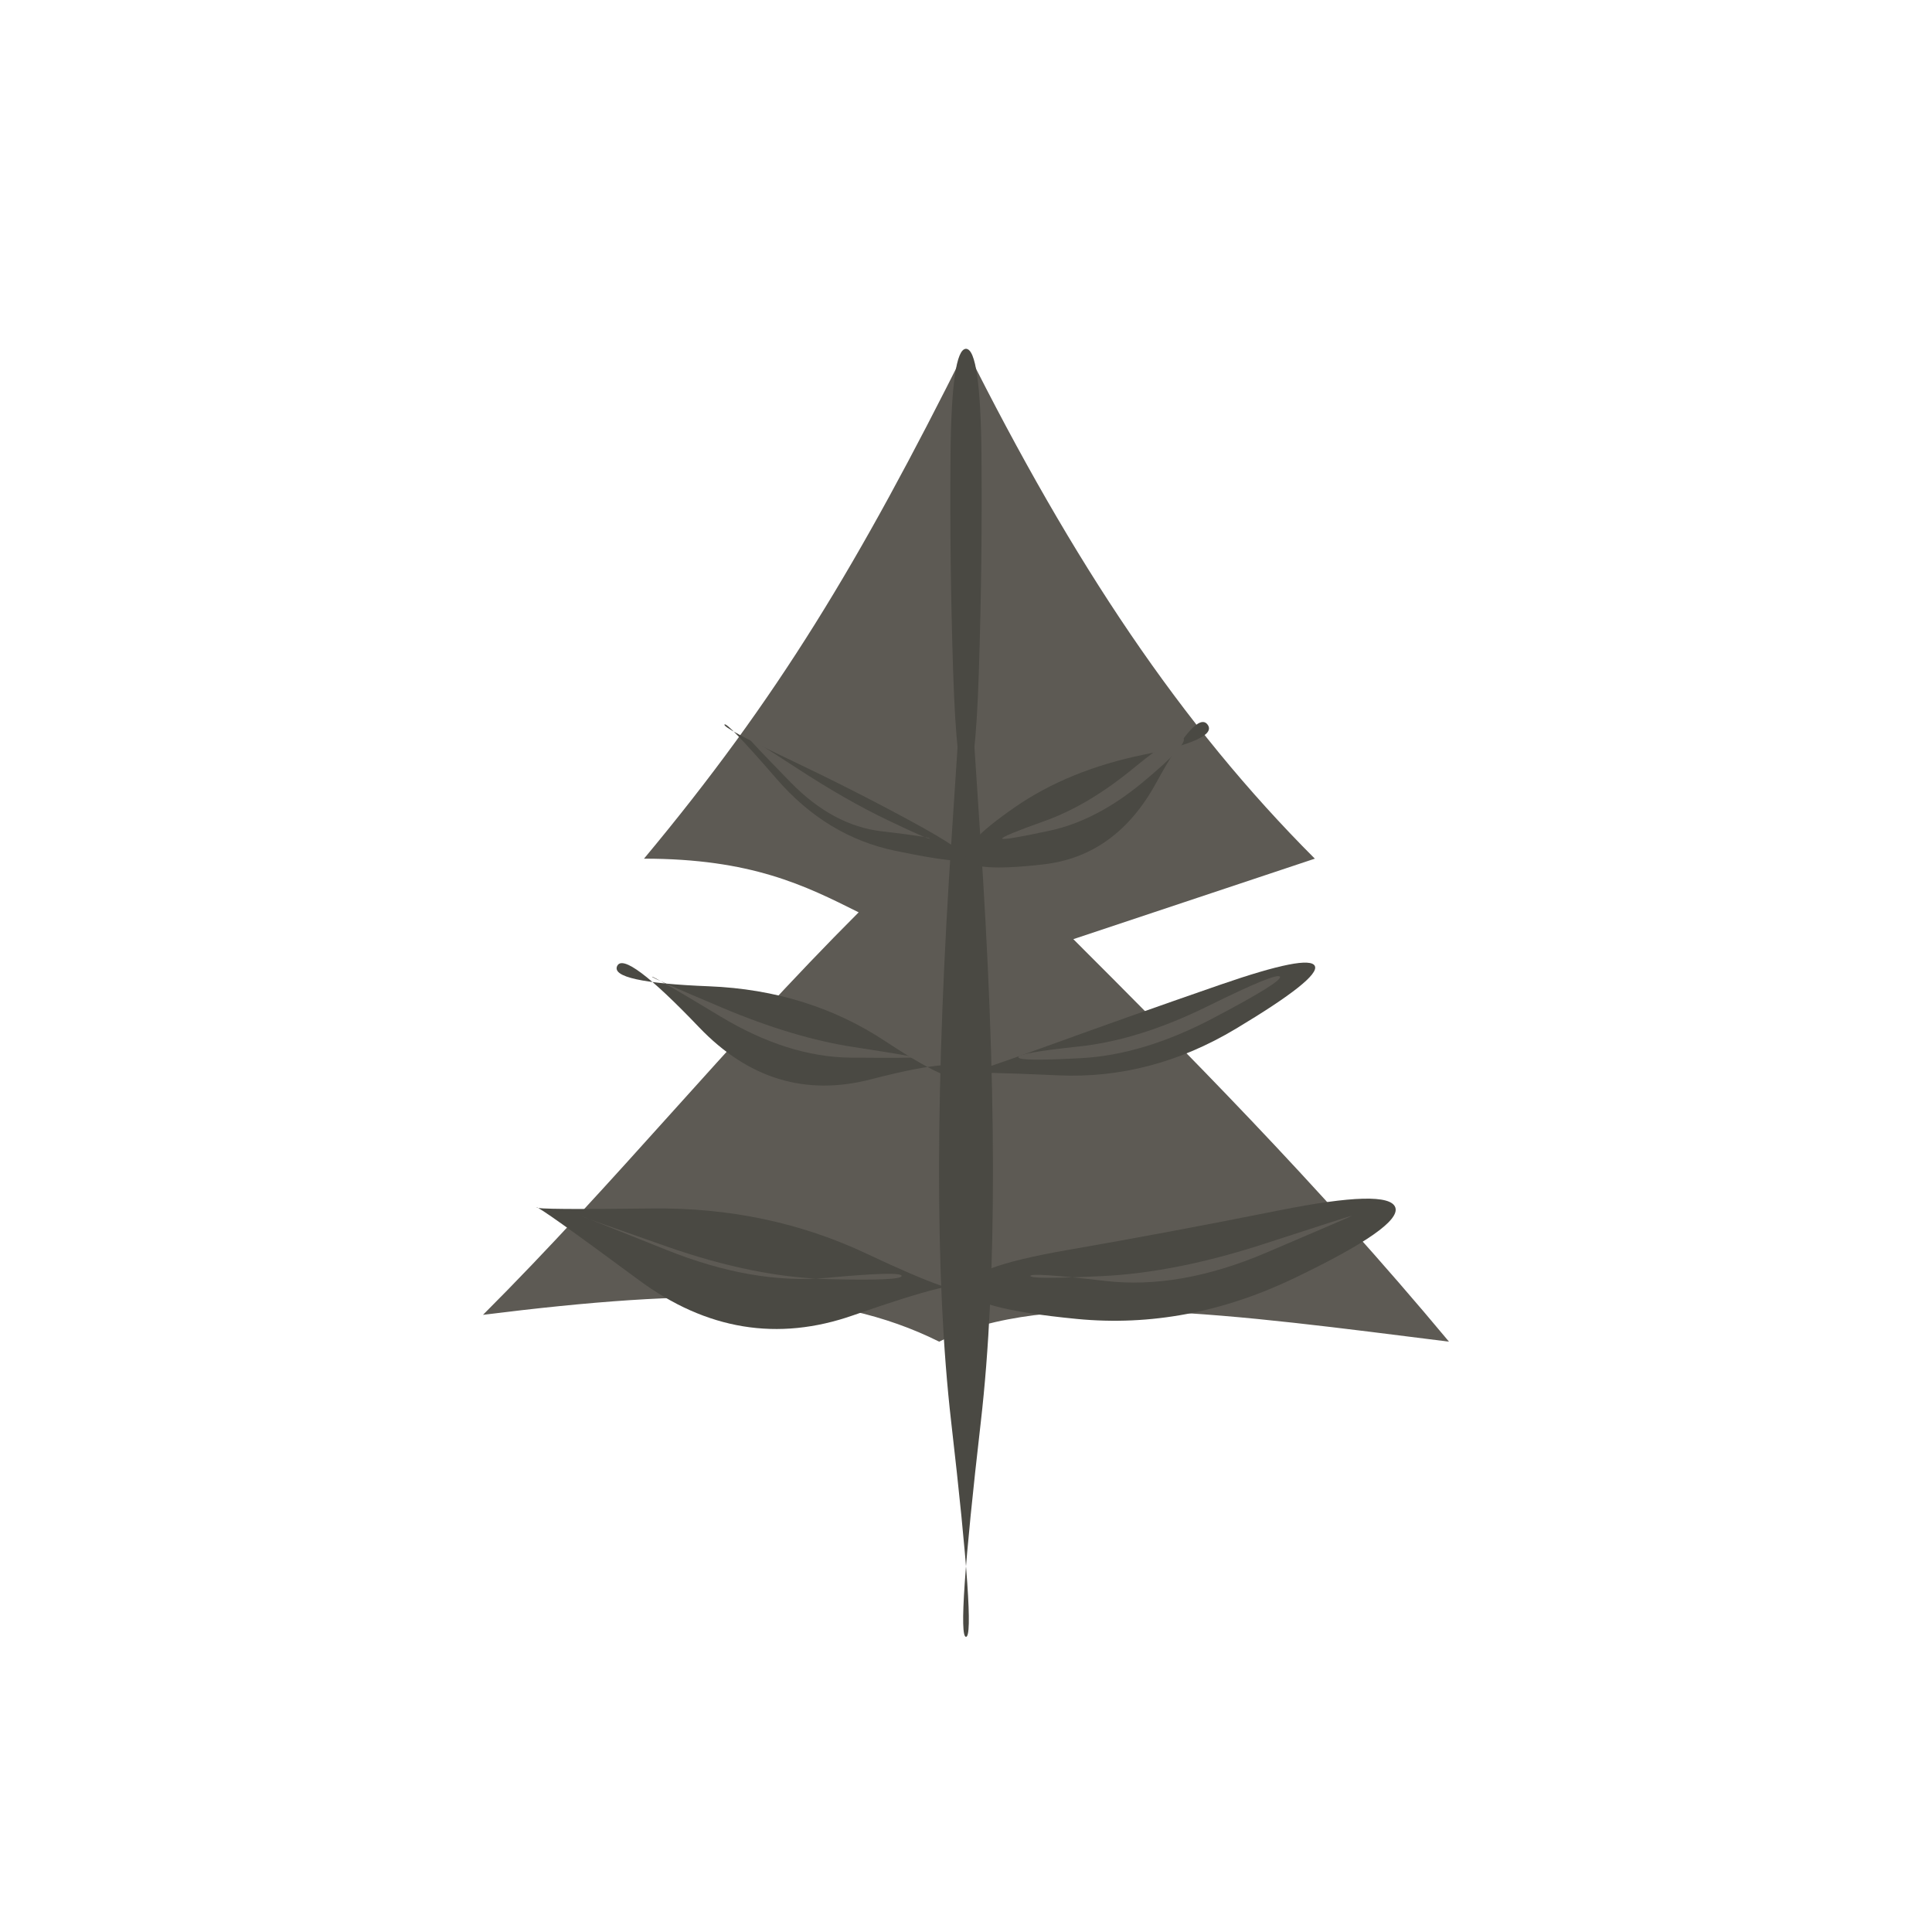
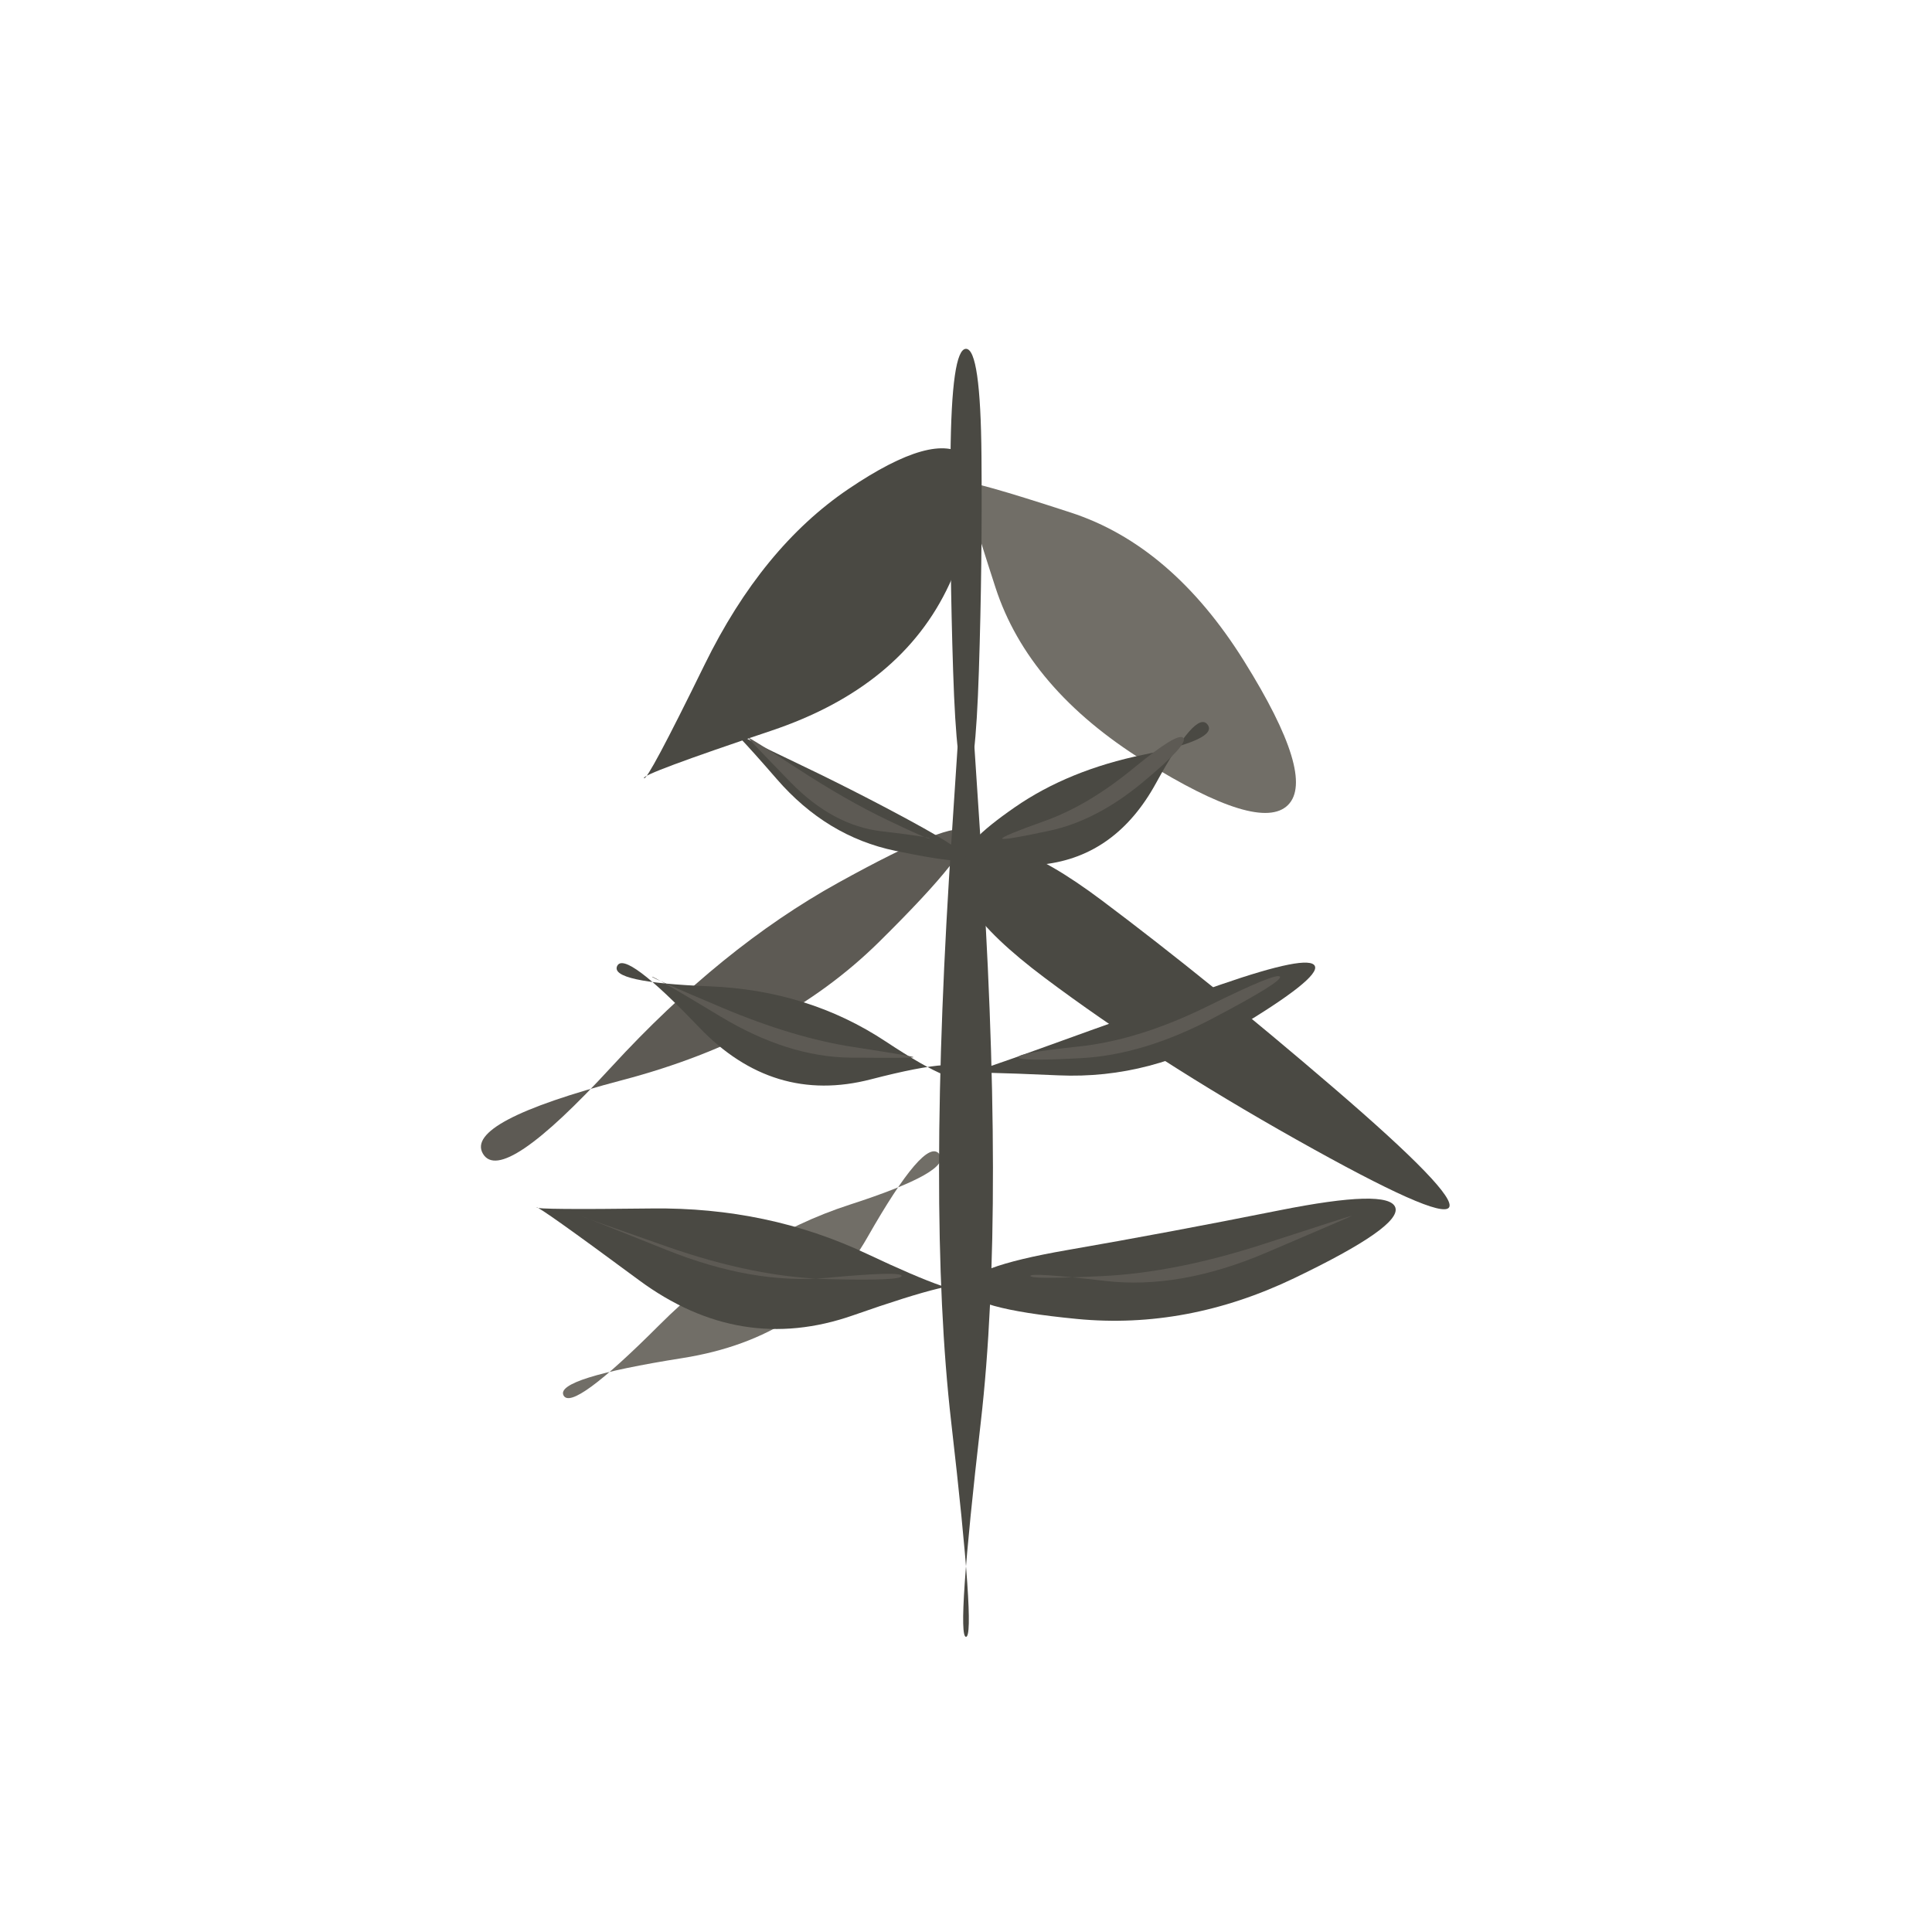
<svg xmlns="http://www.w3.org/2000/svg" viewBox="0 0 72 72" role="img" aria-label="flora / pine" data-pua="U+F141C" data-castalia-style="sumi-e-naturalist-v2" data-ink-stroke-system="filled-brush-mass-v2" data-ink-animation="wash-v1" data-ink-path-units="normalized">
-   <path class="ink-wash" fill="#5d5a54" d="M 36 13 C 32 21 29 26 24 32 C 28 32 30 33 32 34 C 27 39 23 44 18 49 C 26 48 31 48 35 50 C 39 48 46 49 54 50 C 49 44 44 39 40 35 C 43 34 46 33 49 32 C 44 27 40 21 36 13 Z" data-ink-ribbon="pine-tiered-crown-v1" />
+   <path class="ink-wash" d="M 36.000,17.000 Q 34.850,16.041 31.624,18.220 Q 28.399,20.399 26.259,24.768 Q 24.118,29.138 24.000,29.000 Q 23.882,28.862 28.741,27.232 Q 33.601,25.601 35.376,21.780 Q 37.150,17.959 36.000,17.000 Z" fill="#4a4943" />
+   <path class="ink-wash" d="M 36.000,18.000 Q 35.871,18.129 37.100,21.900 Q 38.328,25.672 42.637,28.363 Q 46.947,31.053 48.000,30.000 Q 49.053,28.947 46.363,24.637 Q 43.672,20.328 39.900,19.100 Q 36.129,17.871 36.000,18.000 Z" fill="#716e67" />
+   <path class="ink-wash" d="M 36.000,31.000 Q 35.610,30.480 31.242,32.895 Q 26.874,35.311 22.795,39.751 Q 18.715,44.192 18.000,43.000 Q 17.285,41.808 23.205,40.249 Q 29.126,38.689 32.758,35.105 Q 36.390,31.520 36.000,31.000 Z" fill="#5d5a54" />
+   <path class="ink-wash" d="M 36.000,32.000 Q 34.925,33.434 38.937,36.444 Q 42.950,39.453 48.308,42.466 Q 53.665,45.479 54.000,45.000 Q 54.335,44.521 49.692,40.534 Q 45.050,36.547 41.063,33.556 Q 37.075,30.566 36.000,32.000 Z" fill="#4a4943" />
+   <path class="ink-wash" d="M 35.000,43.000 Q 35.536,43.643 31.671,44.893 Q 27.806,46.143 24.562,49.389 Q 21.318,52.636 21.000,52.000 Q 20.682,51.364 25.438,50.611 Q 30.194,49.857 32.329,46.107 Q 34.464,42.357 35.000,43.000 Z" fill="#716e67" />
  <path class="ink-wash" d="M 36.000,61.000 Q 35.630,61.000 36.551,53.000 Q 37.472,45.000 36.522,31.000 Q 35.573,17.000 36.000,17.000 Q 36.427,17.000 35.478,31.000 Q 34.528,45.000 35.449,53.000 Q 36.370,61.000 36.000,61.000 Z" fill="#4a4943" />
  <path class="ink-wash" d="M 36.000,48.000 Q 35.985,48.462 32.300,46.723 Q 28.615,44.984 24.293,45.036 Q 19.970,45.088 20.000,45.000 Q 20.030,44.912 23.806,47.703 Q 27.582,50.495 31.799,49.016 Q 36.015,47.538 36.000,48.000 Z" fill="#4a4943" />
  <path class="ink-dry" d="M 33.600,47.550 Q 33.606,47.738 30.866,47.670 Q 28.125,47.601 24.860,46.458 Q 21.594,45.315 21.600,45.300 Q 21.606,45.285 24.839,46.581 Q 28.073,47.878 30.833,47.620 Q 33.594,47.362 33.600,47.550 Z" fill="#5d5a54" />
  <path class="ink-wash" d="M 36.000,48.000 Q 36.025,48.755 40.133,49.153 Q 44.241,49.550 48.240,47.630 Q 52.240,45.710 52.000,45.000 Q 51.760,44.290 47.661,45.109 Q 43.562,45.929 39.768,46.587 Q 35.975,47.245 36.000,48.000 Z" fill="#4a4943" />
  <path class="ink-dry" d="M 38.400,47.550 Q 38.405,47.412 41.183,47.736 Q 43.961,48.060 47.183,46.686 Q 50.405,45.313 50.400,45.300 Q 50.395,45.287 47.118,46.353 Q 43.841,47.419 41.118,47.554 Q 38.395,47.688 38.400,47.550 Z" fill="#5d5a54" />
  <path class="ink-wash" d="M 36.000,40.000 Q 35.893,40.723 33.008,38.813 Q 30.122,36.902 26.418,36.756 Q 22.713,36.610 23.000,36.000 Q 23.287,35.390 26.048,38.279 Q 28.809,41.169 32.458,40.223 Q 36.107,39.277 36.000,40.000 Z" fill="#4a4943" />
  <path class="ink-dry" d="M 34.050,39.400 Q 34.053,39.365 31.814,39.021 Q 29.576,38.678 26.927,37.560 Q 24.278,36.443 24.300,36.400 Q 24.322,36.357 26.839,37.875 Q 29.356,39.394 31.701,39.415 Q 34.047,39.435 34.050,39.400 Z" fill="#5d5a54" />
  <path class="ink-wash" d="M 36.000,40.000 Q 35.988,39.922 39.445,40.075 Q 42.901,40.229 46.056,38.339 Q 49.210,36.448 49.000,36.000 Q 48.790,35.552 45.478,36.697 Q 42.167,37.843 39.089,38.960 Q 36.012,40.078 36.000,40.000 Z" fill="#4a4943" />
  <path class="ink-dry" d="M 37.950,39.400 Q 37.963,39.560 40.290,39.434 Q 42.618,39.309 45.206,37.946 Q 47.794,36.584 47.700,36.400 Q 47.606,36.216 45.028,37.489 Q 42.450,38.763 40.194,39.001 Q 37.937,39.240 37.950,39.400 Z" fill="#5d5a54" />
  <path class="ink-wash" d="M 36.000,32.000 Q 36.086,31.763 33.932,30.593 Q 31.778,29.424 29.345,28.269 Q 26.913,27.113 27.000,27.000 Q 27.087,26.887 28.946,29.031 Q 30.805,31.175 33.360,31.706 Q 35.914,32.237 36.000,32.000 Z" fill="#4a4943" />
  <path class="ink-dry" d="M 34.650,31.250 Q 34.634,31.307 33.092,30.570 Q 31.550,29.834 29.736,28.653 Q 27.923,27.472 27.900,27.500 Q 27.877,27.528 29.455,29.146 Q 31.033,30.765 32.849,30.979 Q 34.666,31.193 34.650,31.250 Z" fill="#5d5a54" />
  <path class="ink-wash" d="M 36.000,32.000 Q 36.189,32.524 38.893,32.212 Q 41.598,31.900 43.087,29.175 Q 44.577,26.450 45.000,27.000 Q 45.423,27.550 42.621,28.124 Q 39.819,28.698 37.815,30.087 Q 35.811,31.476 36.000,32.000 Z" fill="#4a4943" />
  <path class="ink-dry" d="M 37.350,31.250 Q 37.373,31.332 39.119,30.957 Q 40.865,30.582 42.580,29.159 Q 44.296,27.737 44.100,27.500 Q 43.904,27.263 42.228,28.640 Q 40.552,30.017 38.939,30.593 Q 37.327,31.168 37.350,31.250 Z" fill="#5d5a54" />
  <path class="ink-wash" d="M 36.000,29.000 Q 36.351,29.000 36.480,25.000 Q 36.610,21.000 36.577,17.000 Q 36.543,13.000 36.000,13.000 Q 35.457,13.000 35.423,17.000 Q 35.390,21.000 35.520,25.000 Q 35.649,29.000 36.000,29.000 Z" fill="#4a4943" />
</svg>
